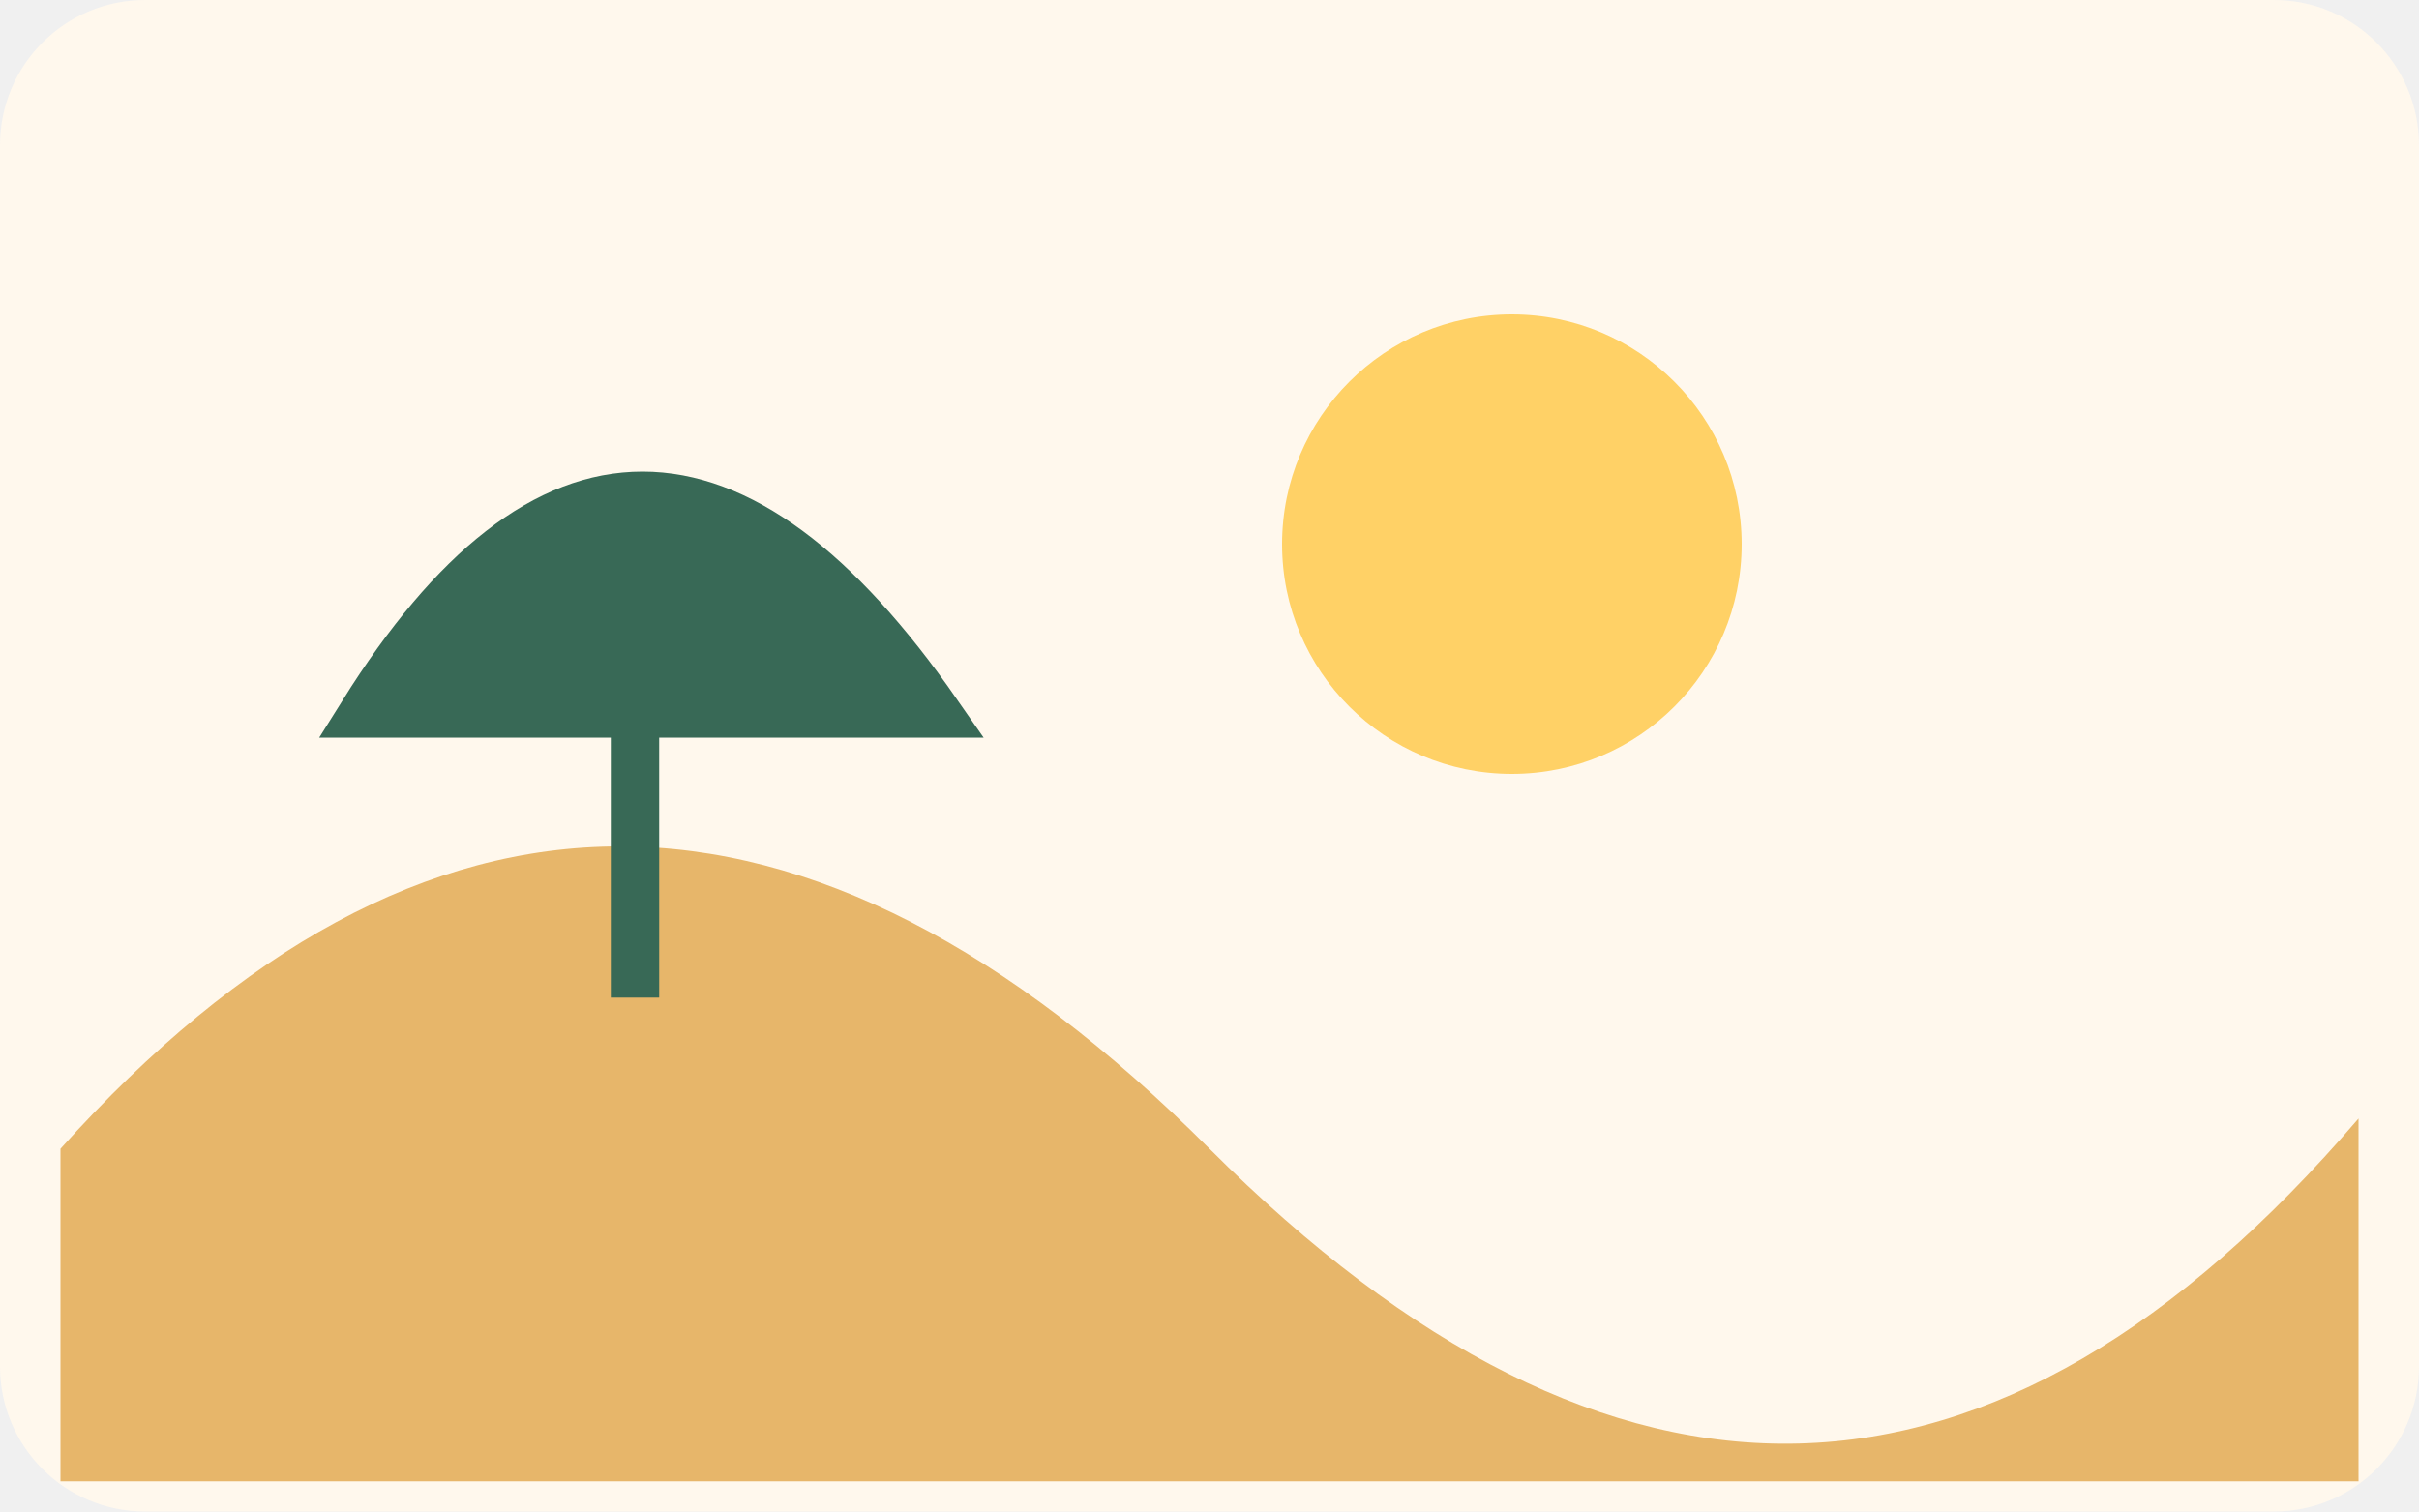
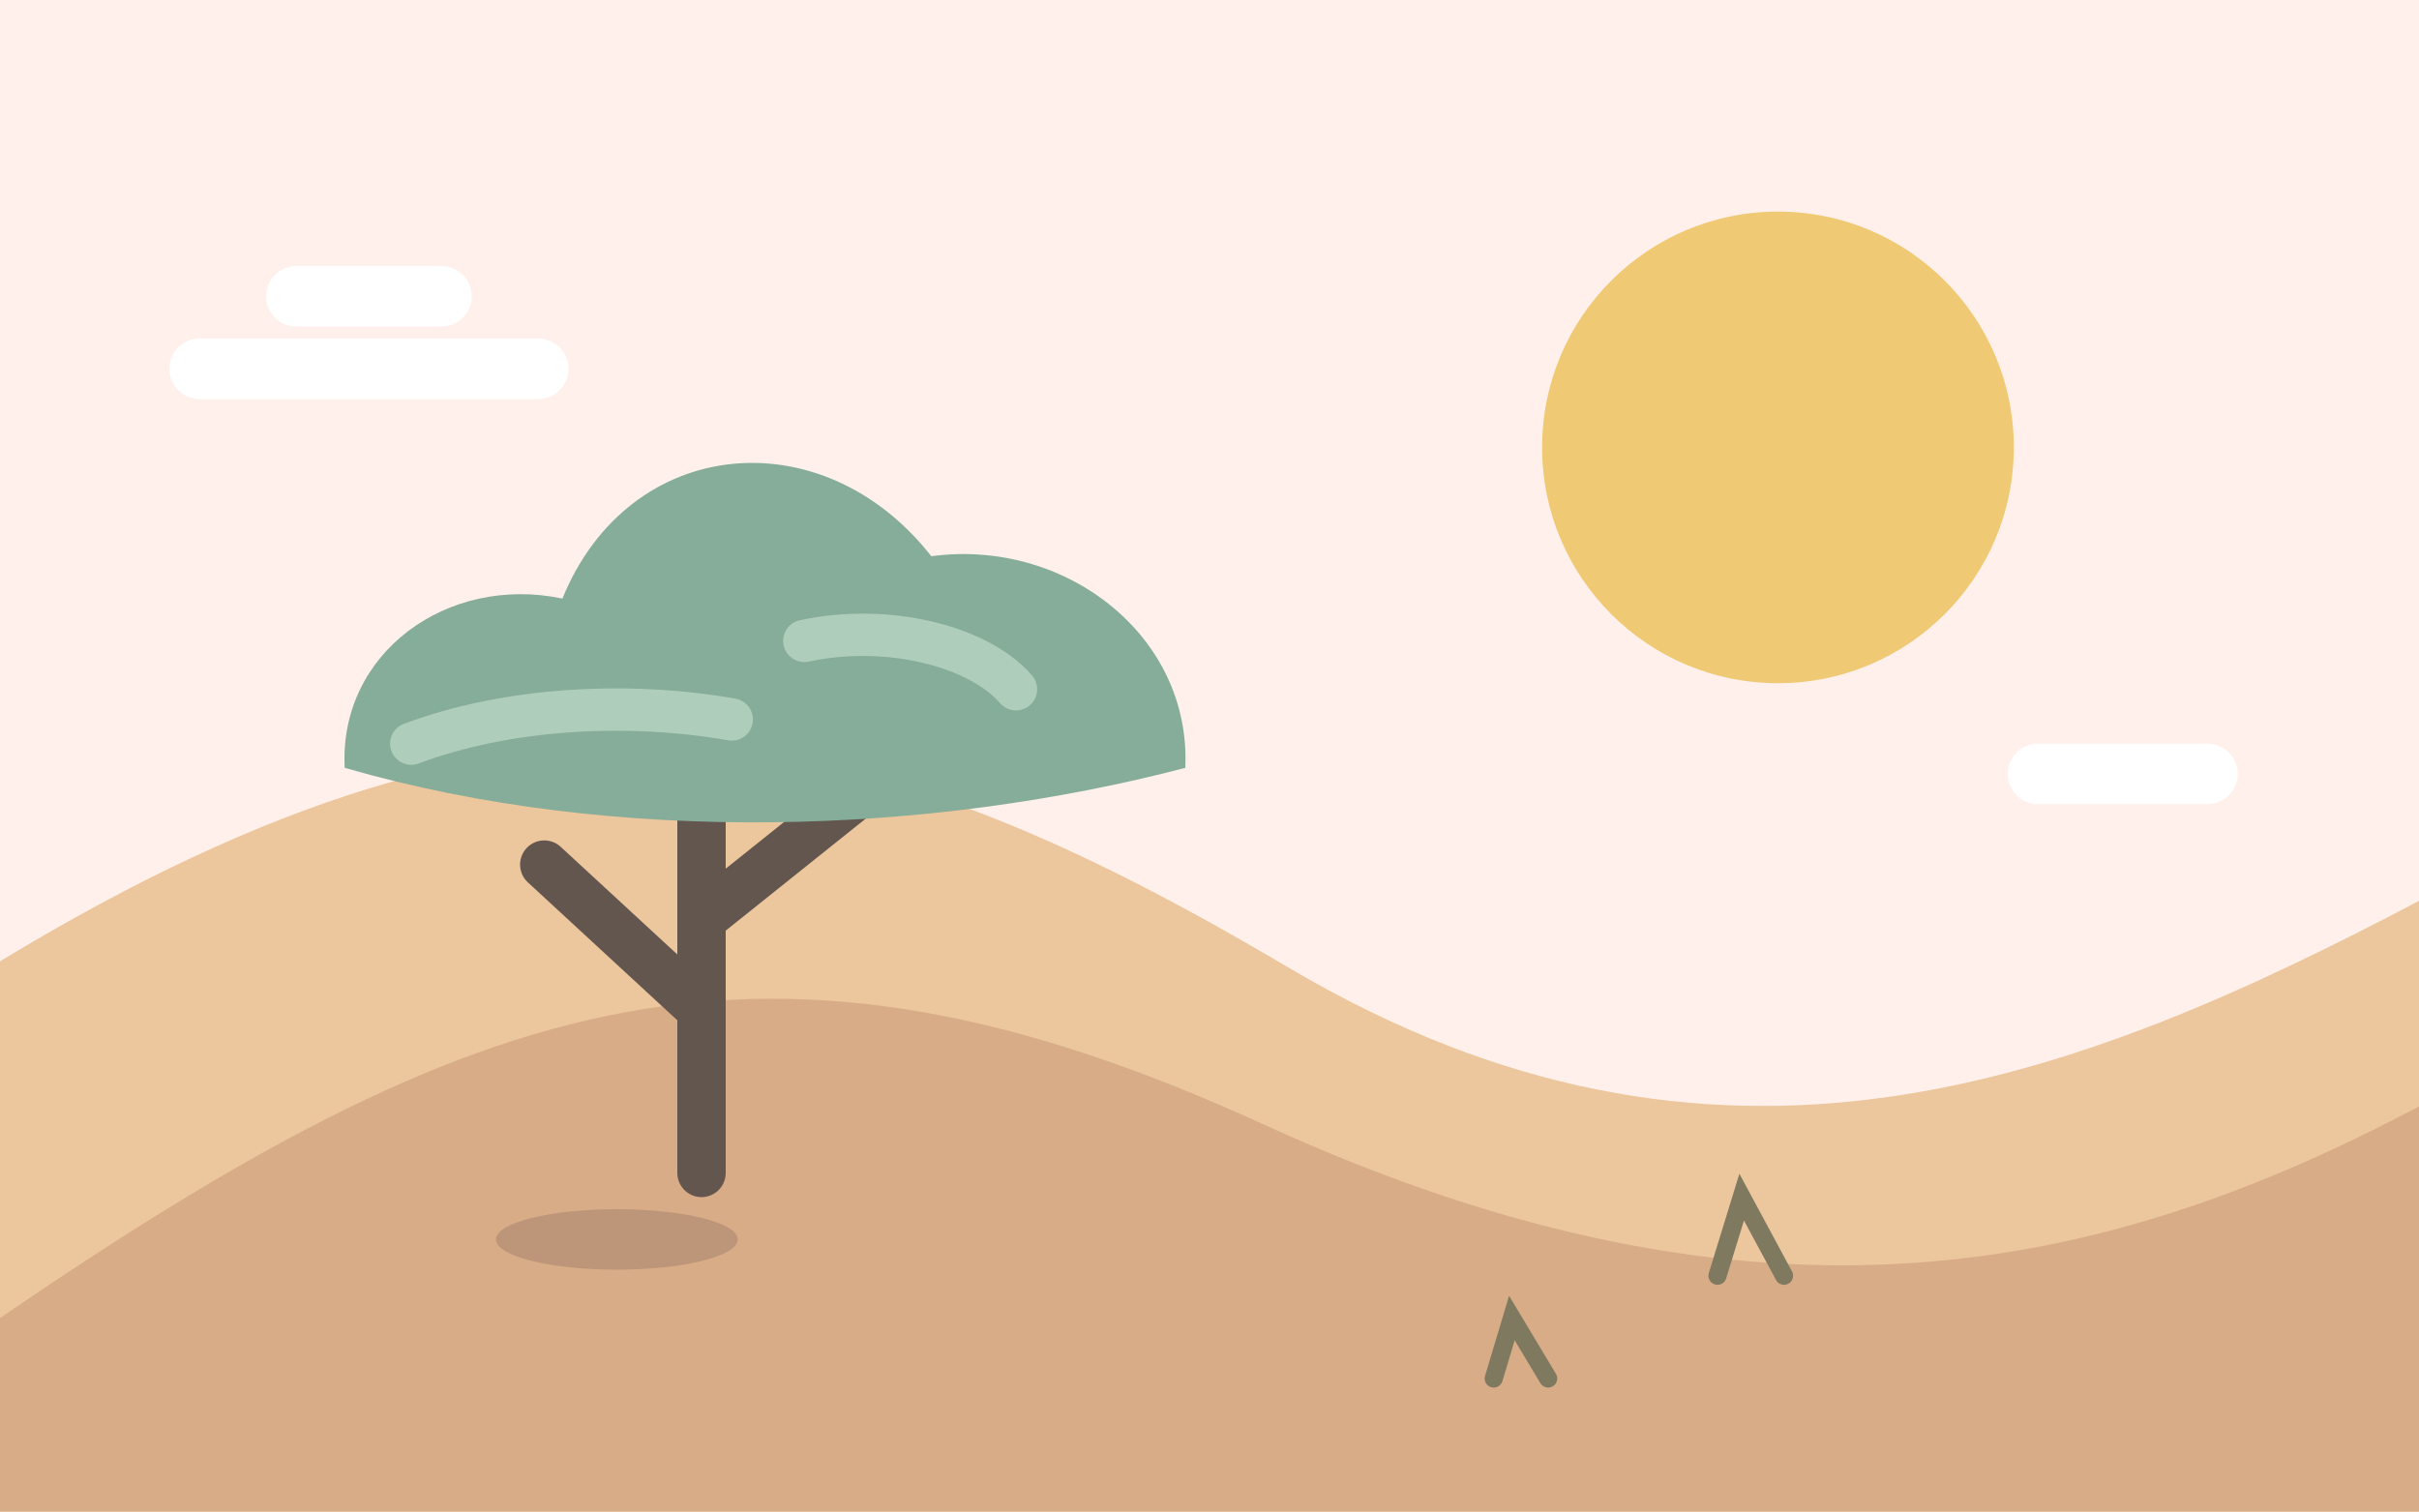
- <svg xmlns="http://www.w3.org/2000/svg" viewBox="0 0 400 250">
-   <rect width="400" height="250" rx="24" fill="#fff8ed" />
-   <circle cx="250" cy="90" r="38" fill="#ffd166" />
-   <path d="M10 190Q100 90 200 190T390 185V245H10Z" fill="#e7b66a" />
-   <path d="M105 165v-65m-45 18q45-72 95 0Z" fill="#386956" stroke="#386956" stroke-width="8" />
+ <svg xmlns="http://www.w3.org/2000/svg" viewBox="0 0 400 250" fill="none">
+   <path fill="#FFF0EB" d="M0 0h400v250H0z" />
+   <circle cx="294" cy="74" r="39" fill="#F0C975" />
+   <path d="M33 61h56m-40-12h24M337 128h28" stroke="white" stroke-width="10" stroke-linecap="round" />
+   <path d="M0 159c89-54 142-41 213 1s130 19 187-11v101H0Z" fill="#ECC69C" />
+   <path d="M0 218c79-54 126-70 209-32s140 24 191-3v67H0Z" fill="#D8AC87" />
+   <path d="M116 194v-66m0 39-26-24m26 9 25-20" stroke="#63564E" stroke-width="8" stroke-linecap="round" />
+   <path d="M57 127c-1-19 17-32 36-28 11-27 43-30 61-7 22-3 43 13 42 35-42 11-94 13-139 0Z" fill="#85AD99" />
+   <path d="M68 123c16-6 36-7 53-4m12-13c14-3 29 1 35 8" stroke="#AFCDBB" stroke-width="7" stroke-linecap="round" />
+   <path d="m284 211 4-13 7 13m-48 17 3-10 6 10" stroke="#7F7960" stroke-width="3" stroke-linecap="round" />
+   <ellipse cx="102" cy="205" rx="20" ry="5" fill="#BD9679" />
</svg>
